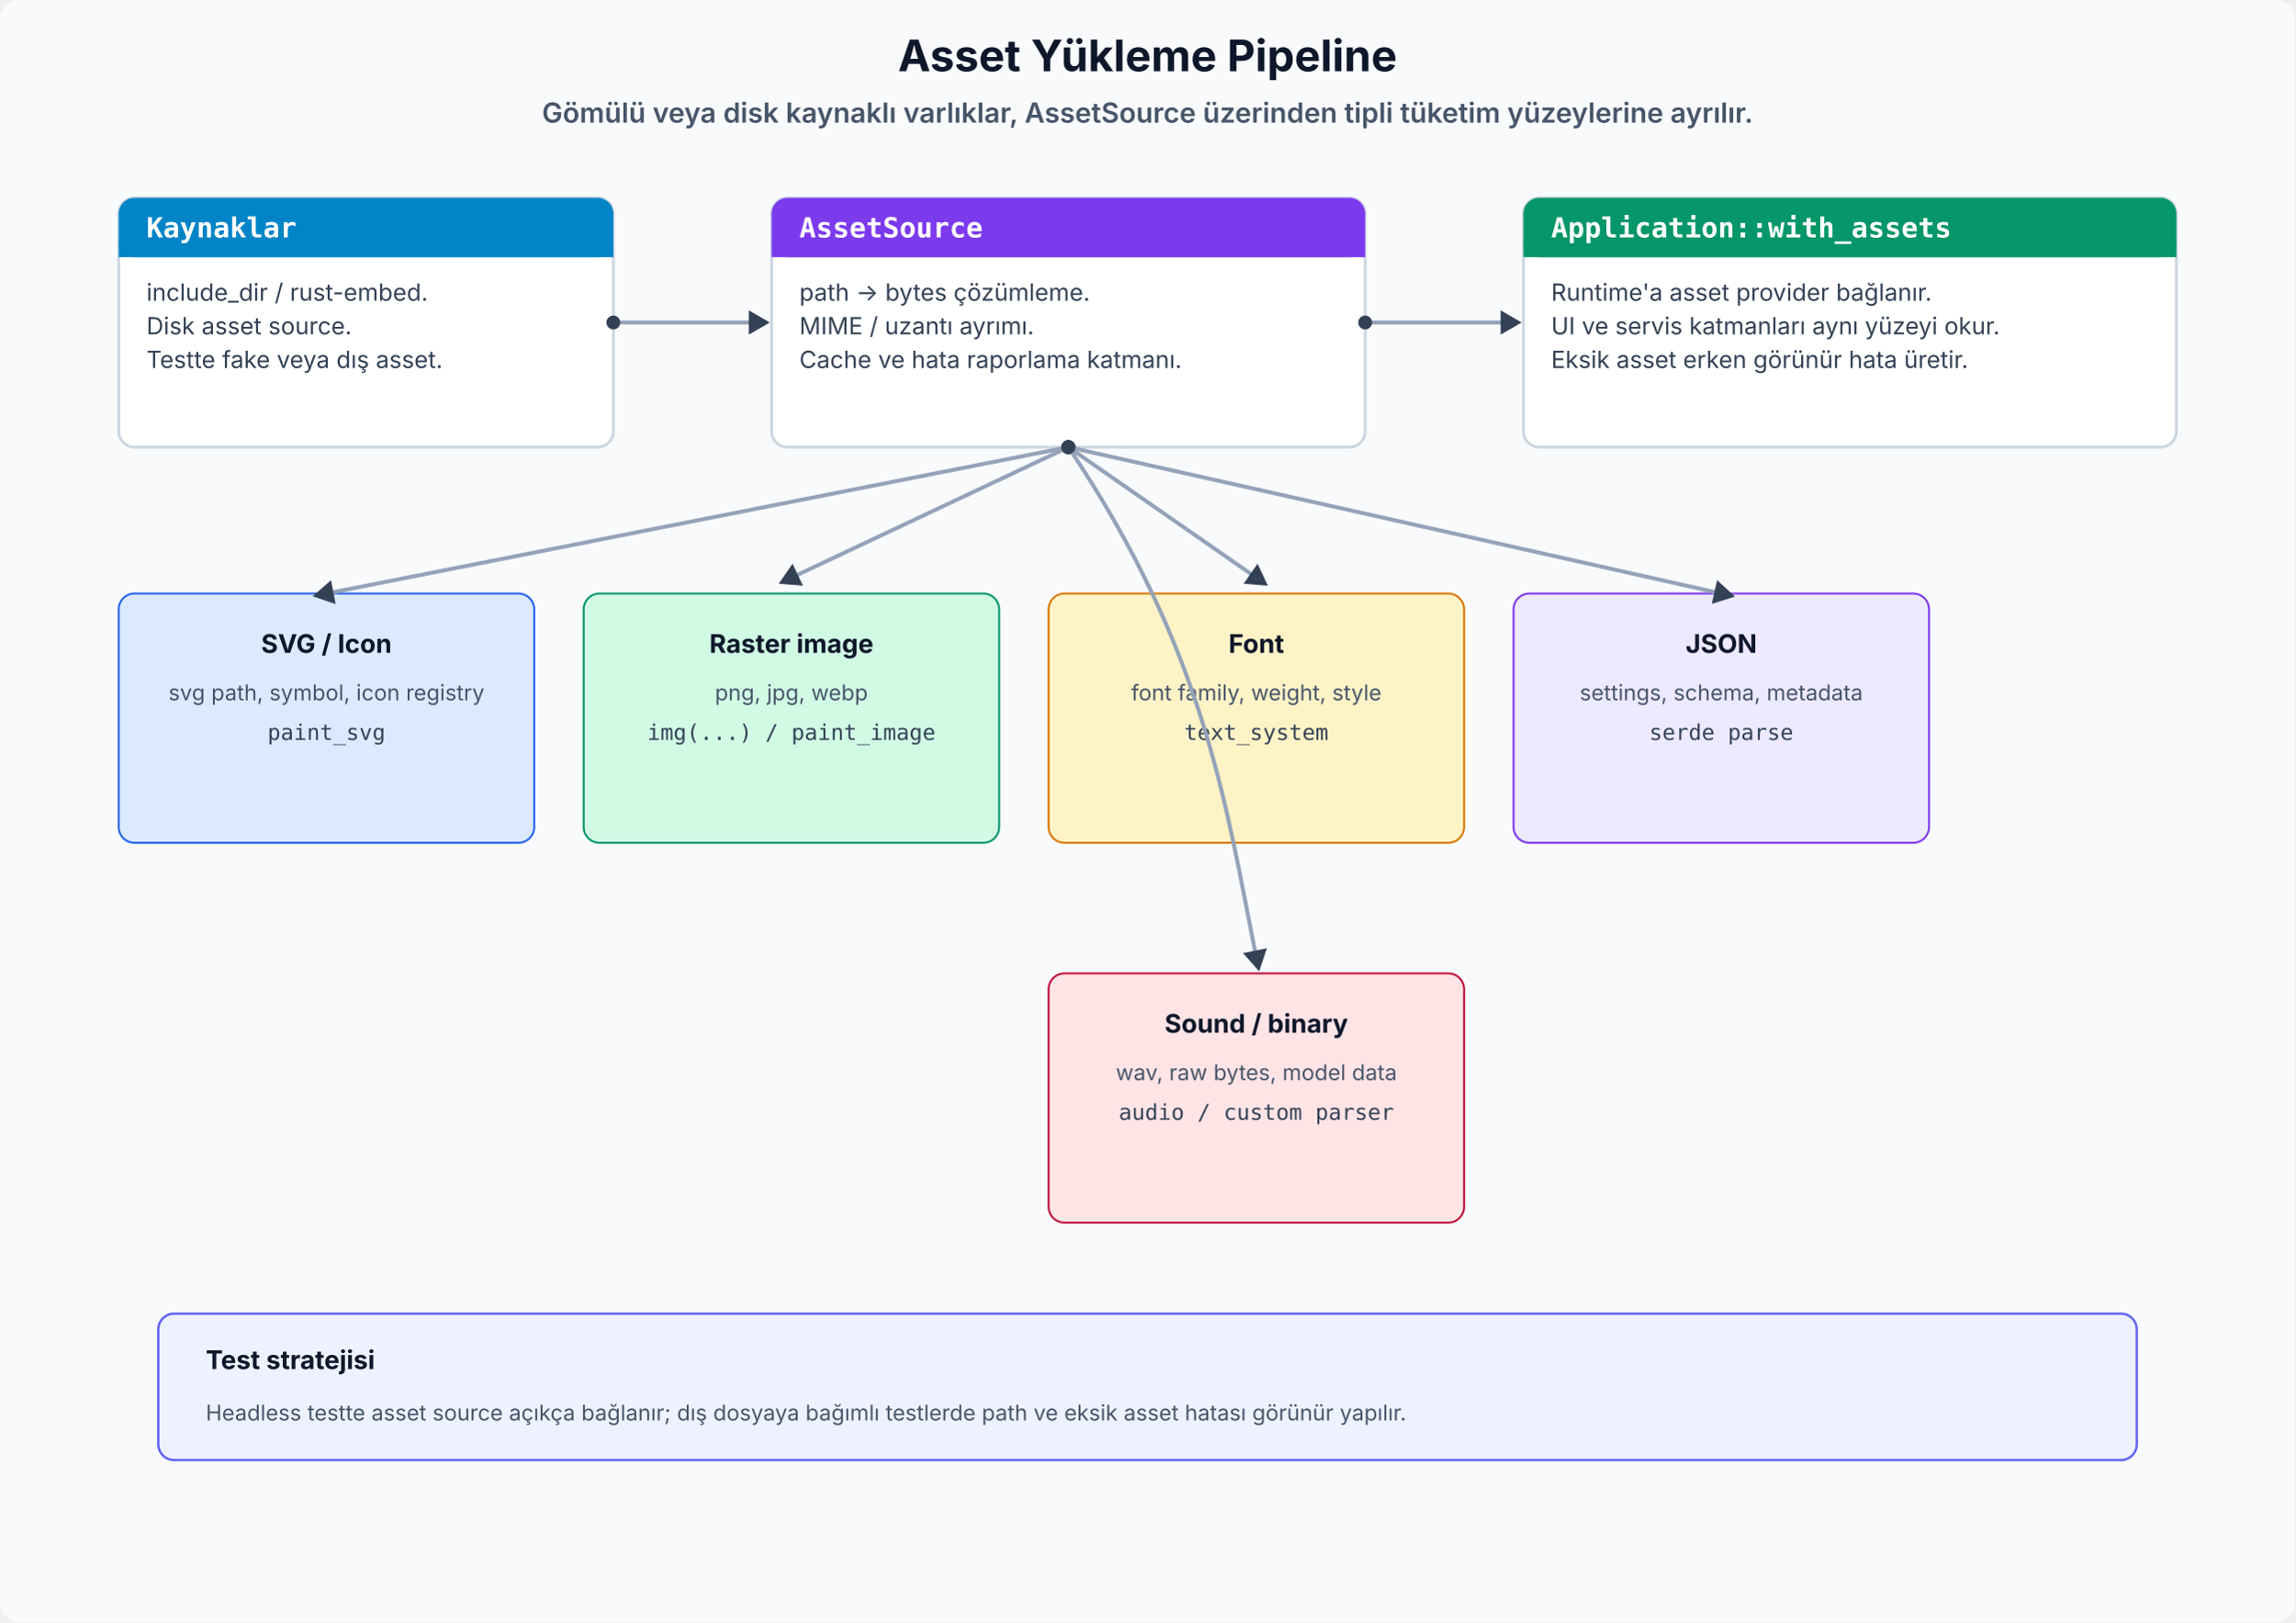
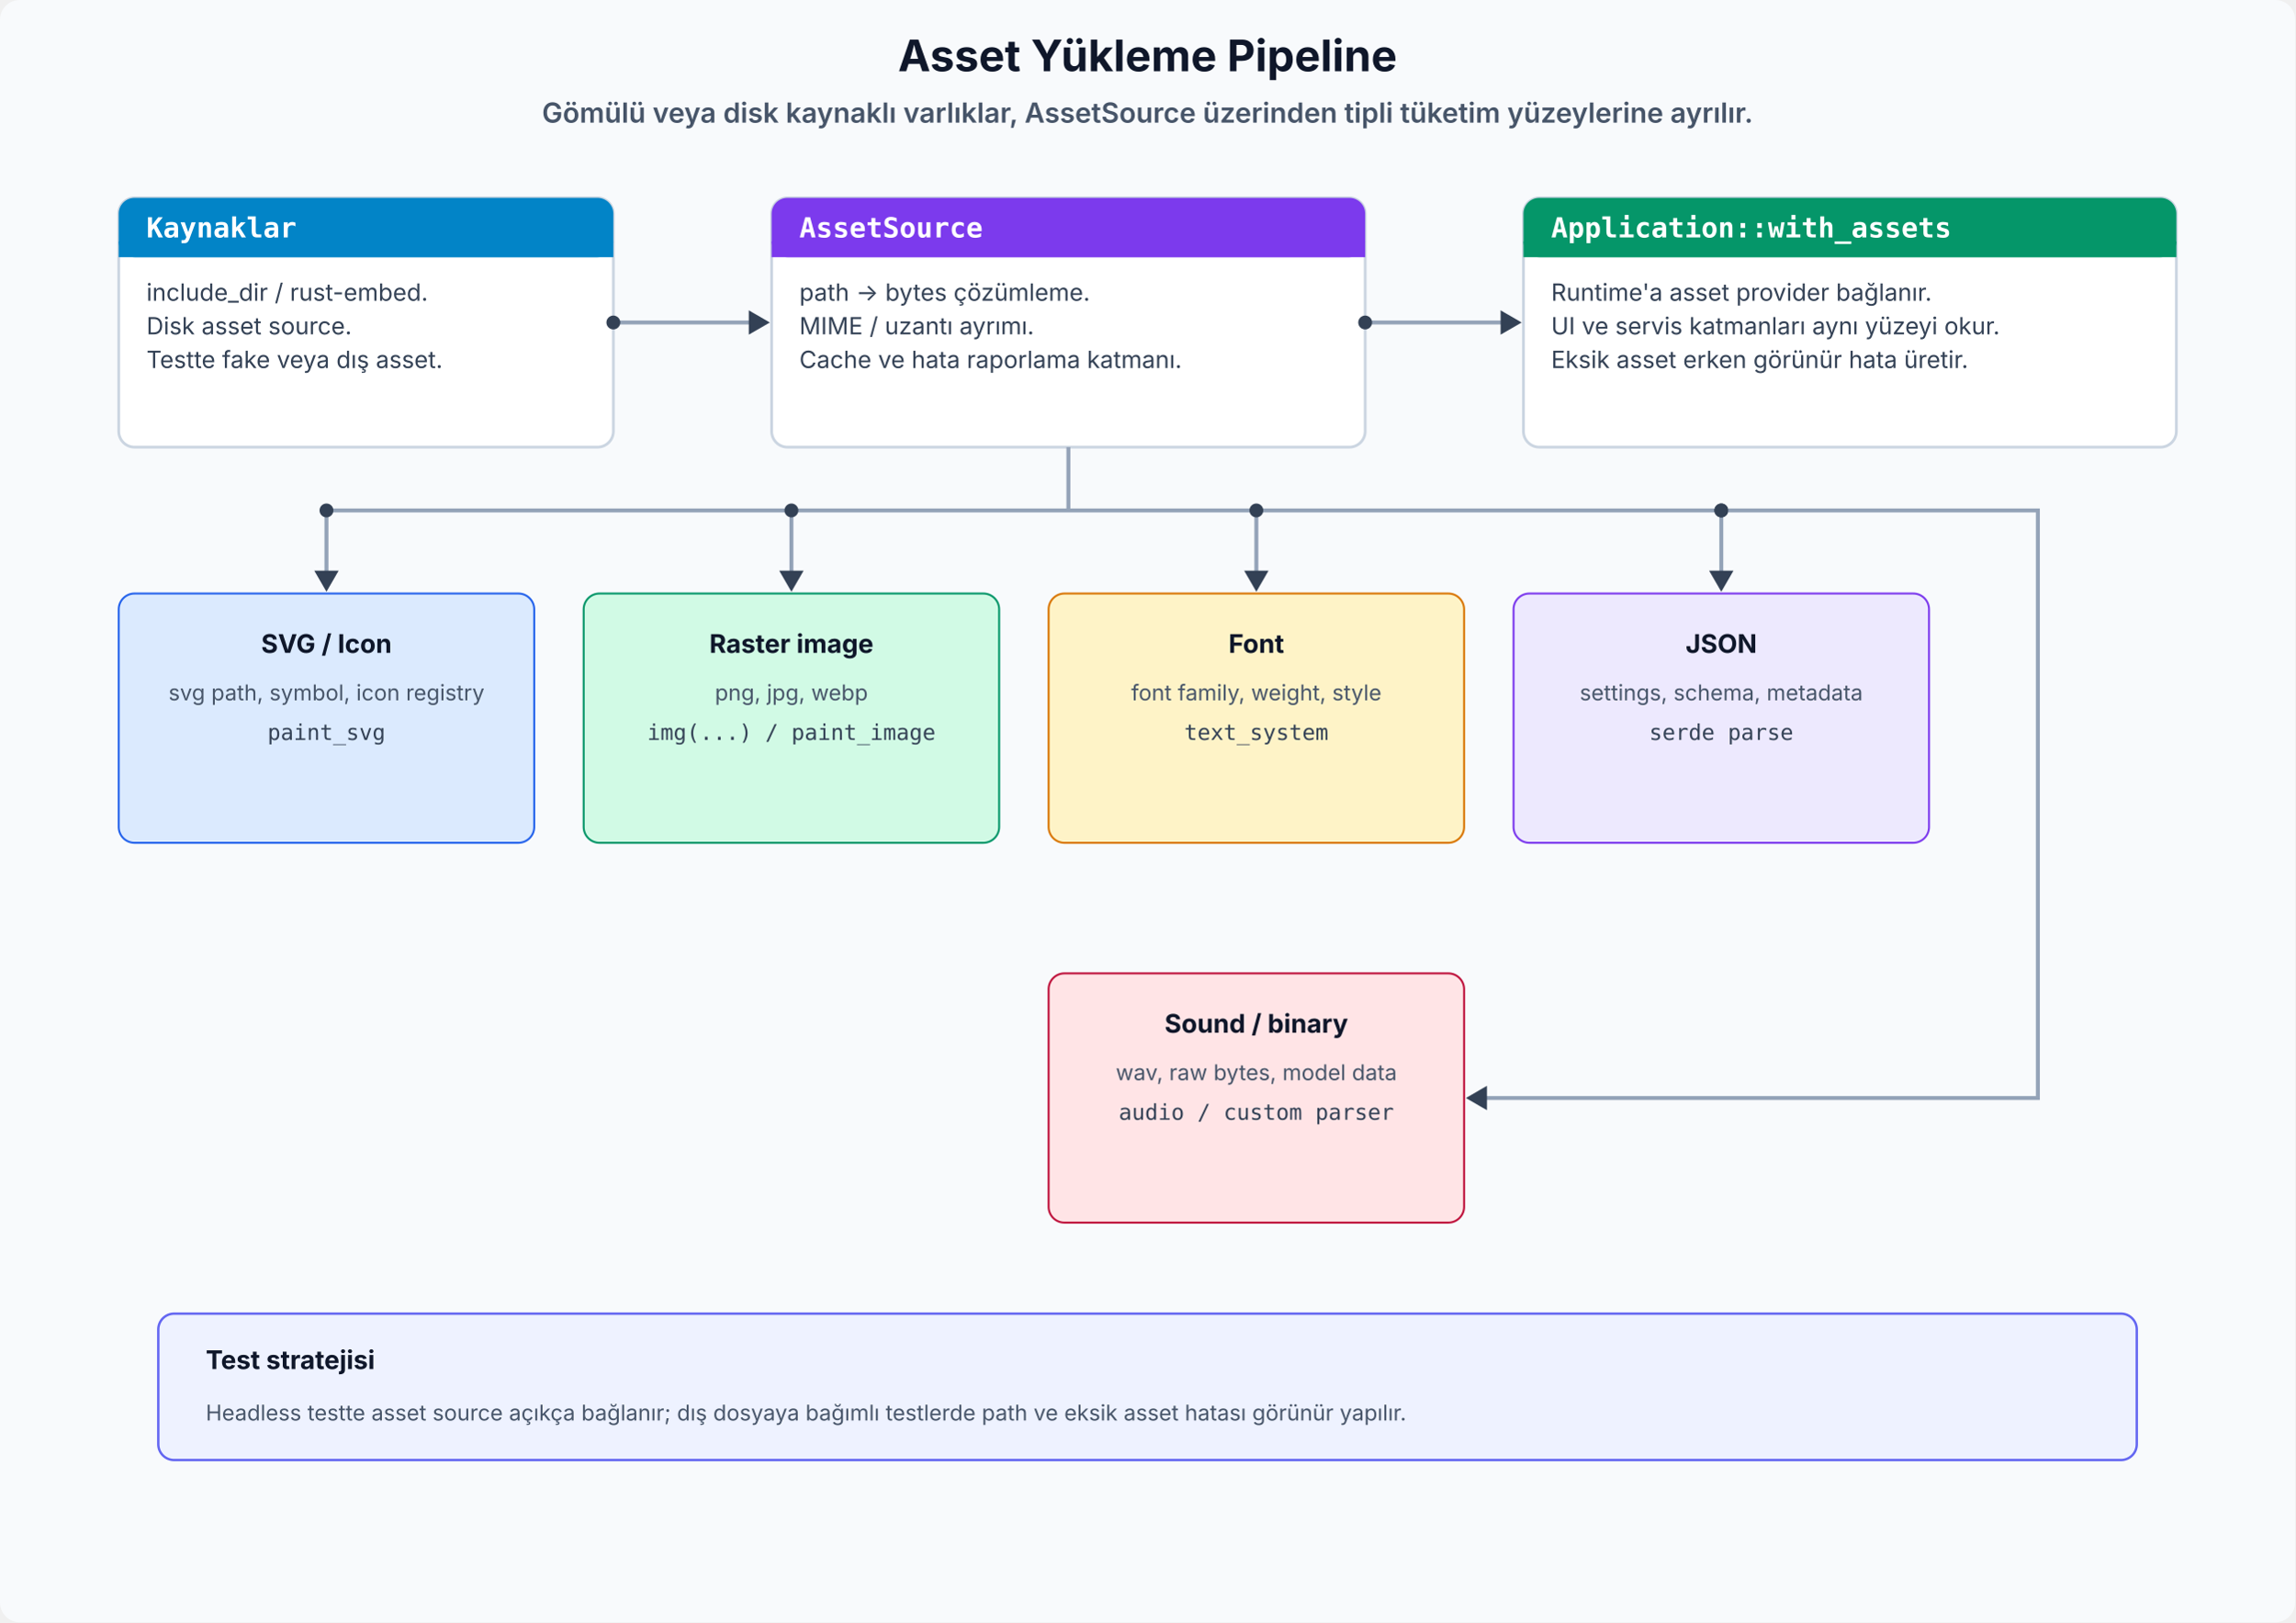
<svg xmlns="http://www.w3.org/2000/svg" viewBox="0 0 1160 820">
  <defs>
    <marker id="arrow" viewBox="0 0 1 1" refX="0" refY="0" markerWidth="1" markerHeight="1" orient="auto-start-reverse" overflow="visible" preserveAspectRatio="xMidYMid">
      <path d="M 5.77 0 L -2.88 5 V -5 Z" transform="scale(0.5)" fill="#334155" stroke="#334155" stroke-width="1pt" />
    </marker>
    <marker id="dot-arrow" viewBox="0 0 7 7" refX="3.5" refY="3.5" markerWidth="7" markerHeight="7" markerUnits="userSpaceOnUse">
      <circle cx="3.5" cy="3.5" r="3.5" fill="#334155" />
    </marker>
    <style>
      .title { font: 700 22px system-ui, -apple-system, "Segoe UI", sans-serif; fill: #0f172a; }
      .subtitle { font: 600 14px system-ui, -apple-system, "Segoe UI", sans-serif; fill: #475569; }
      .cardTitle { font: 700 14px ui-monospace, SFMono-Regular, Menlo, Consolas, monospace; fill: #fff; }
      .label { font: 700 13px system-ui, -apple-system, "Segoe UI", sans-serif; fill: #0f172a; }
      .body { font: 12px system-ui, -apple-system, "Segoe UI", sans-serif; fill: #334155; }
      .small { font: 11px system-ui, -apple-system, "Segoe UI", sans-serif; fill: #475569; }
      .mono { font: 11px ui-monospace, SFMono-Regular, Menlo, Consolas, monospace; fill: #334155; }
      .edge { font: 11px ui-monospace, SFMono-Regular, Menlo, Consolas, monospace; fill: #475569; }
      .card { fill: #fff; stroke: #cbd5e1; stroke-width: 1.4; }
      .arrow { stroke: #334155; stroke-width: 2; fill: none; marker-end: url(#arrow); marker-start: url(#dot-arrow); }
      .arrowSoft { stroke: #94a3b8; stroke-width: 2; fill: none; marker-end: url(#arrow); marker-start: url(#dot-arrow); }
+       .bus { stroke: #94a3b8; stroke-width: 2; fill: none; }
+       .branch { stroke: #94a3b8; stroke-width: 2; fill: none; marker-end: url(#arrow); marker-start: url(#dot-arrow); }
    </style>
  </defs>
  <rect width="100%" height="100%" rx="10" fill="#f8fafc" />
  <text x="580" y="36" text-anchor="middle" class="title">Asset Yükleme Pipeline</text>
  <text x="580" y="62" text-anchor="middle" class="subtitle">Gömülü veya disk kaynaklı varlıklar, AssetSource üzerinden tipli tüketim yüzeylerine ayrılır.</text>
  <rect x="60" y="100" width="250" height="126" rx="8" class="card" />
  <rect x="60" y="100" width="250" height="30" rx="8" fill="#0284c7" />
  <path d="M 60 122 H 310 V 130 H 60 Z" fill="#0284c7" />
  <text x="74" y="120" class="cardTitle">Kaynaklar</text>
  <text x="74" y="152" class="body">include_dir / rust-embed.</text>
  <text x="74" y="169" class="body">Disk asset source.</text>
  <text x="74" y="186" class="body">Testte fake veya dış asset.</text>
  <path d="M 310 163 L 382 163" class="arrowSoft" />
  <rect x="390" y="100" width="300" height="126" rx="8" class="card" />
  <rect x="390" y="100" width="300" height="30" rx="8" fill="#7c3aed" />
  <path d="M 390 122 H 690 V 130 H 390 Z" fill="#7c3aed" />
  <text x="404" y="120" class="cardTitle">AssetSource</text>
  <text x="404" y="152" class="body">path -&gt; bytes çözümleme.</text>
  <text x="404" y="169" class="body">MIME / uzantı ayrımı.</text>
  <text x="404" y="186" class="body">Cache ve hata raporlama katmanı.</text>
  <path d="M 690 163 L 762 163" class="arrowSoft" />
  <rect x="770" y="100" width="330" height="126" rx="8" class="card" />
  <rect x="770" y="100" width="330" height="30" rx="8" fill="#059669" />
  <path d="M 770 122 H 1100 V 130 H 770 Z" fill="#059669" />
  <text x="784" y="120" class="cardTitle">Application::with_assets</text>
  <text x="784" y="152" class="body">Runtime'a asset provider bağlanır.</text>
  <text x="784" y="169" class="body">UI ve servis katmanları aynı yüzeyi okur.</text>
  <text x="784" y="186" class="body">Eksik asset erken görünür hata üretir.</text>
  <rect x="60" y="300" width="210" height="126" rx="8" fill="#dbeafe" stroke="#2563eb" />
  <text x="165" y="330" text-anchor="middle" class="label">SVG / Icon</text>
  <text x="165" y="354" text-anchor="middle" class="small">svg path, symbol, icon registry</text>
  <text x="165" y="374" text-anchor="middle" class="mono">paint_svg</text>
  <rect x="295" y="300" width="210" height="126" rx="8" fill="#d1fae5" stroke="#059669" />
  <text x="400" y="330" text-anchor="middle" class="label">Raster image</text>
  <text x="400" y="354" text-anchor="middle" class="small">png, jpg, webp</text>
  <text x="400" y="374" text-anchor="middle" class="mono">img(...) / paint_image</text>
  <rect x="530" y="300" width="210" height="126" rx="8" fill="#fef3c7" stroke="#d97706" />
  <text x="635" y="330" text-anchor="middle" class="label">Font</text>
  <text x="635" y="354" text-anchor="middle" class="small">font family, weight, style</text>
  <text x="635" y="374" text-anchor="middle" class="mono">text_system</text>
  <rect x="765" y="300" width="210" height="126" rx="8" fill="#ede9fe" stroke="#7c3aed" />
  <text x="870" y="330" text-anchor="middle" class="label">JSON</text>
  <text x="870" y="354" text-anchor="middle" class="small">settings, schema, metadata</text>
  <text x="870" y="374" text-anchor="middle" class="mono">serde parse</text>
  <rect x="530" y="492" width="210" height="126" rx="8" fill="#ffe4e6" stroke="#be123c" />
  <text x="635" y="522" text-anchor="middle" class="label">Sound / binary</text>
  <text x="635" y="546" text-anchor="middle" class="small">wav, raw bytes, model data</text>
  <text x="635" y="566" text-anchor="middle" class="mono">audio / custom parser</text>
-   <path d="M 540 226 L 165 300" class="arrowSoft" />
-   <path d="M 540 226 L 400 292" class="arrowSoft" />
-   <path d="M 540 226 L 635 292" class="arrowSoft" />
-   <path d="M 540 226 L 870 300" class="arrowSoft" />
-   <path d="M 540 226 C 610 330 620 410 635 484" class="arrowSoft" />
+   <path d="M 540 226 L 540 258 M 165 258 H 870" class="bus" />
+   <path d="M 165 258 L 165 292" class="branch" />
+   <path d="M 400 258 L 400 292" class="branch" />
+   <path d="M 635 258 L 635 292" class="branch" />
+   <path d="M 870 258 L 870 292" class="branch" />
+   <path d="M 870 258 H 1030 V 555 H 748" class="branch" />
  <rect x="80" y="664" width="1000" height="74" rx="8" fill="#eef2ff" stroke="#6366f1" stroke-width="1.2" />
  <text x="104" y="692" class="label">Test stratejisi</text>
  <text x="104" y="718" class="small">Headless testte asset source açıkça bağlanır; dış dosyaya bağımlı testlerde path ve eksik asset hatası görünür yapılır.</text>
</svg>
